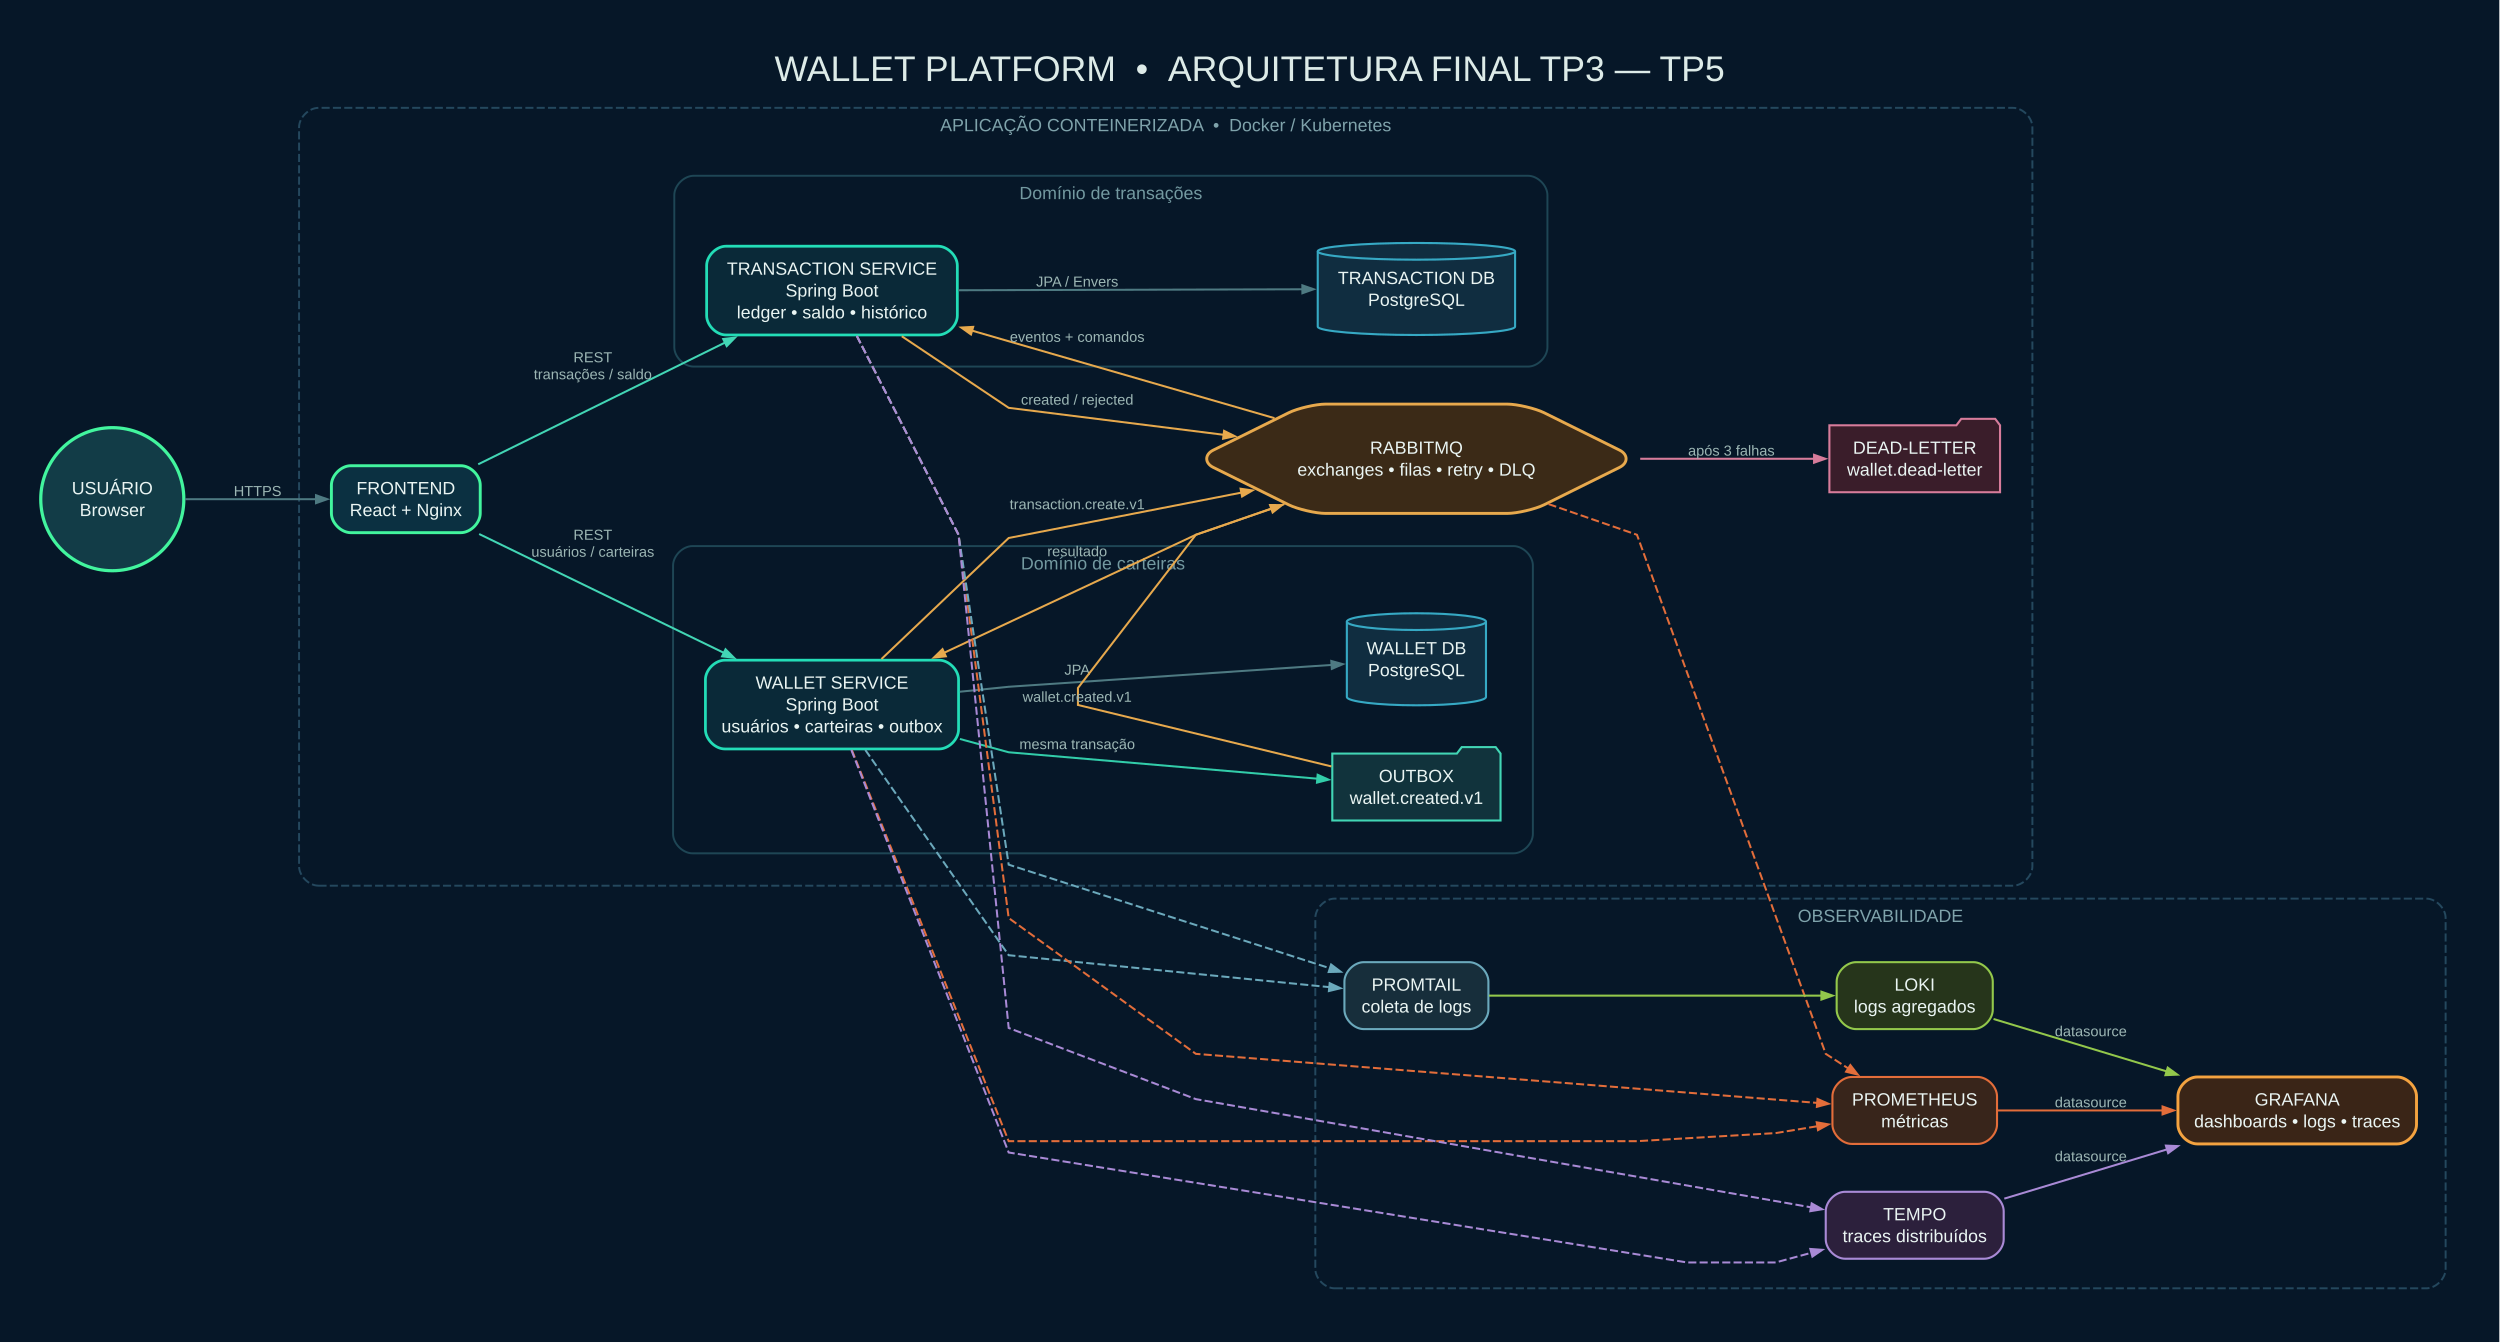
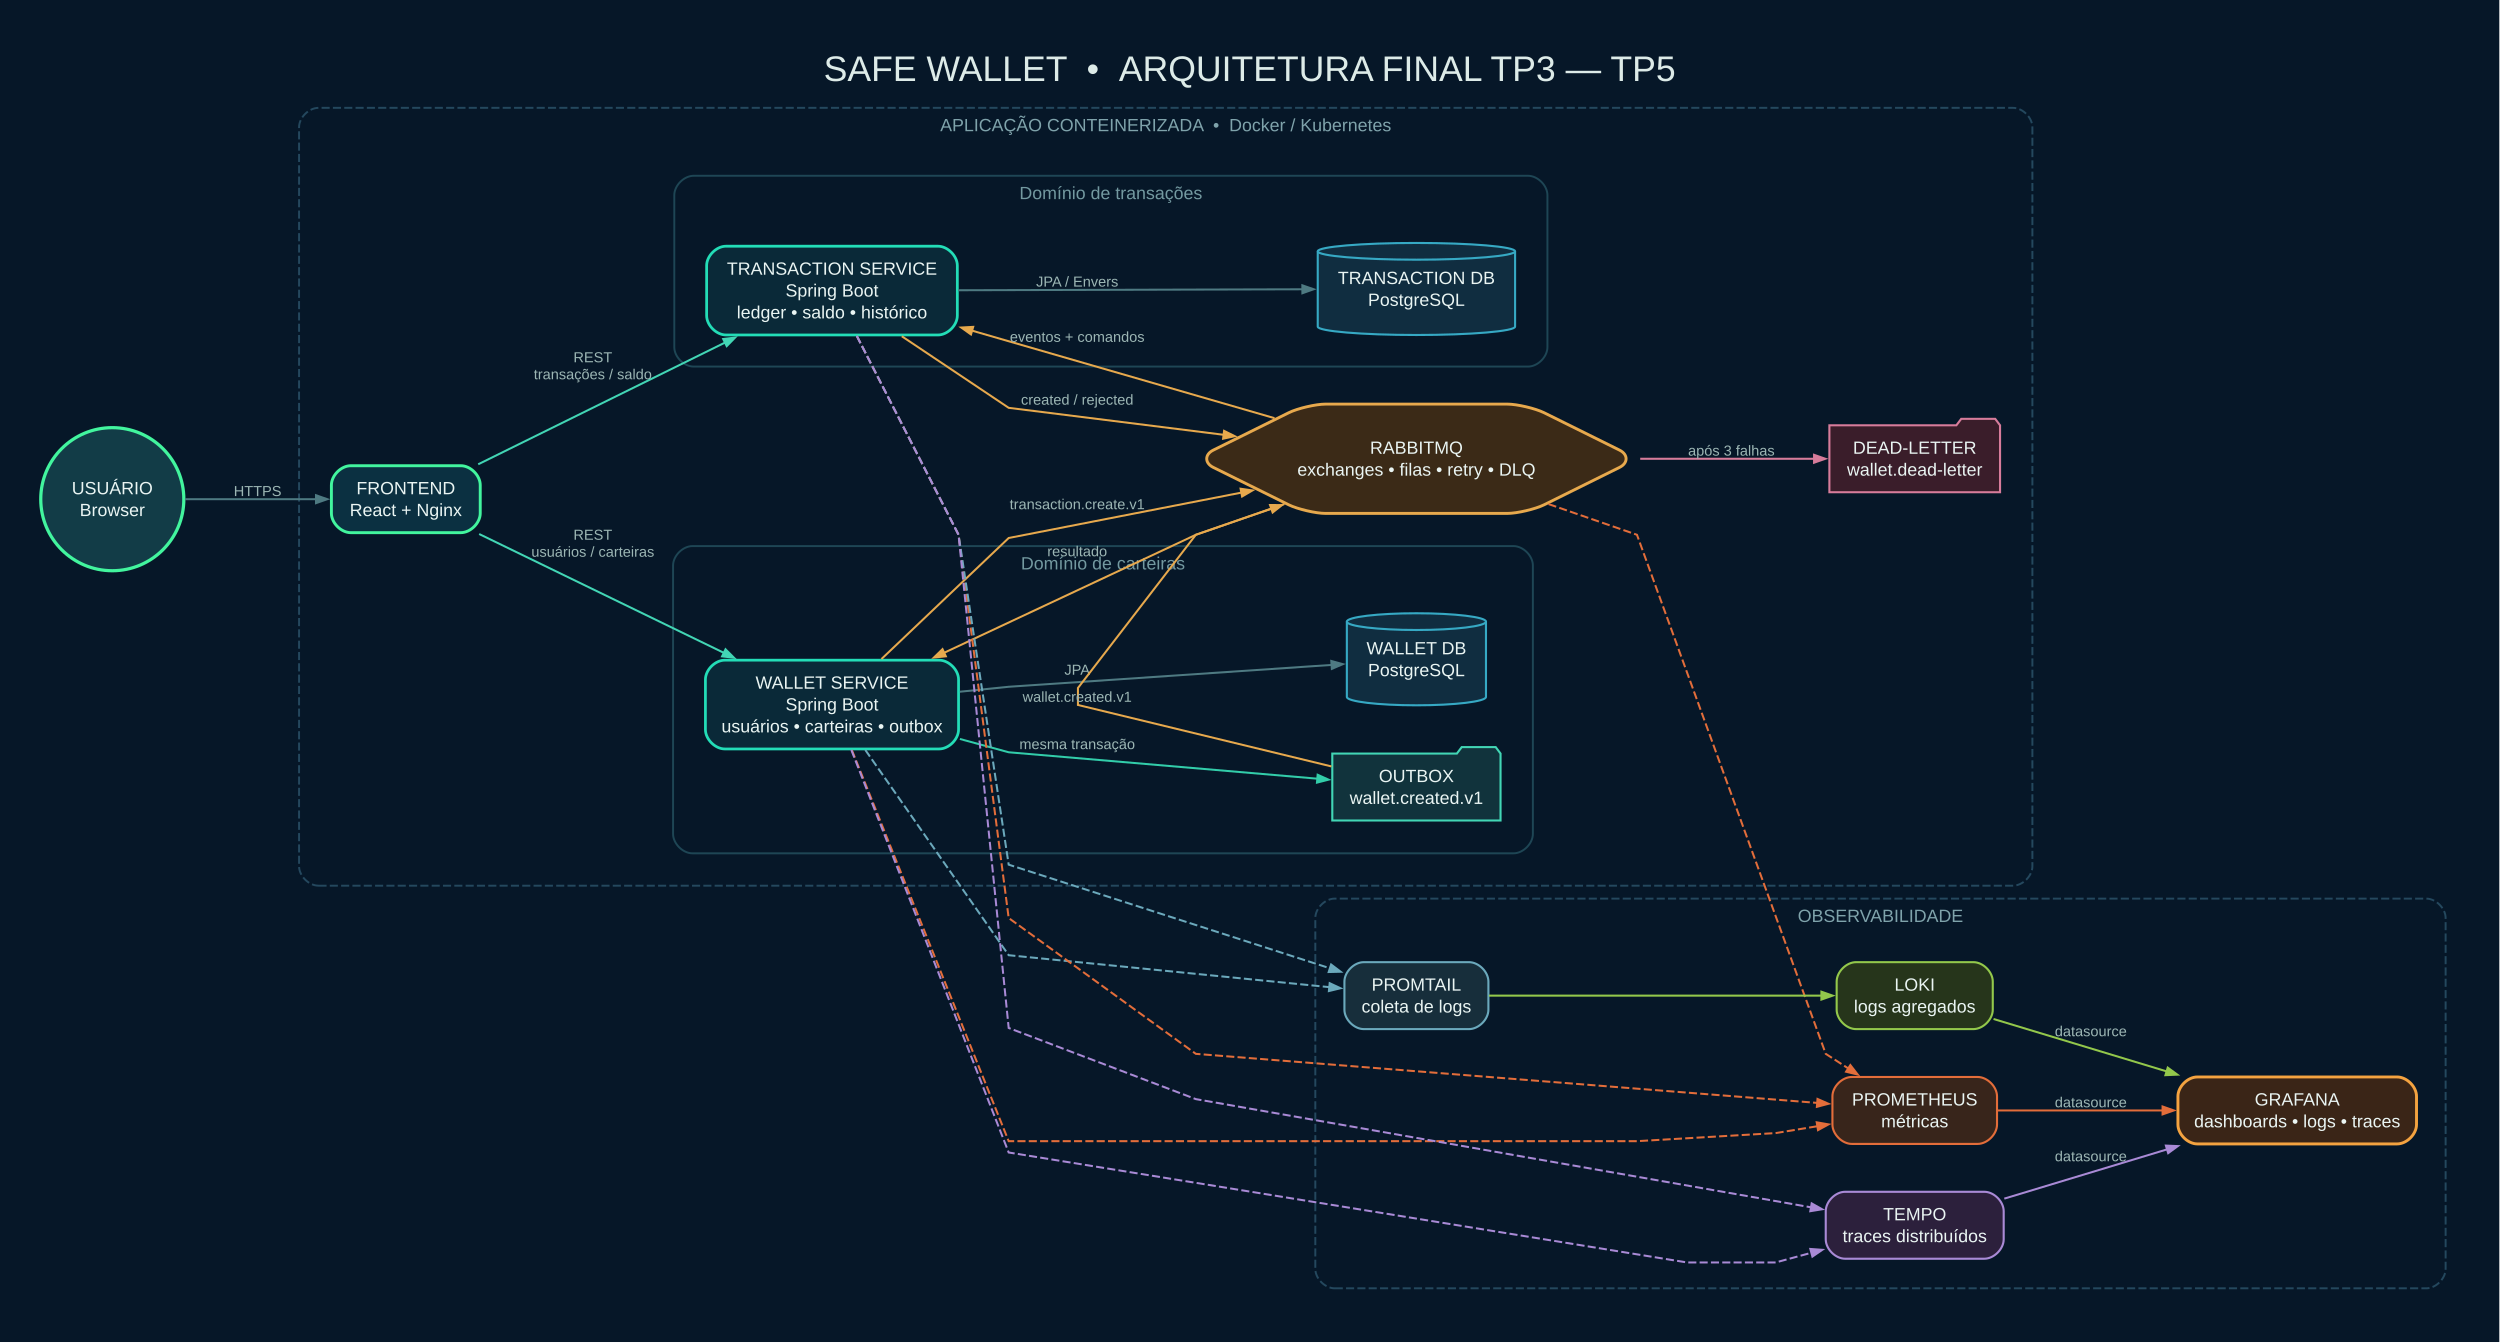
<svg xmlns="http://www.w3.org/2000/svg" width="1546pt" height="830pt" viewBox="0.00 0.00 1546.00 830.00">
  <g id="graph0" class="graph" transform="scale(1 1) rotate(0) translate(25.2 804.7)">
    <polygon fill="#061728" stroke="none" points="-25.2,25.2 -25.2,-804.7 1520.37,-804.7 1520.37,25.2 -25.2,25.2" />
-     <text xml:space="preserve" text-anchor="middle" x="747.59" y="-754.6" font-family="Arial" font-size="22.00" fill="#ddebe8">WALLET PLATFORM  •  ARQUITETURA FINAL TP3 — TP5</text>
+     <text xml:space="preserve" text-anchor="middle" x="747.59" y="-754.6" font-family="Arial" font-size="22.00" fill="#ddebe8">SAFE WALLET  •  ARQUITETURA FINAL TP3 — TP5</text>
    <g id="clust1" class="cluster">
      <path fill="#061728" stroke="#24485e" stroke-width="1.2" stroke-dasharray="5,2" d="M171.74,-257C171.74,-257 1219.63,-257 1219.63,-257 1225.63,-257 1231.63,-263 1231.63,-269 1231.63,-269 1231.63,-726 1231.63,-726 1231.63,-732 1225.63,-738 1219.63,-738 1219.63,-738 171.74,-738 171.74,-738 165.74,-738 159.74,-732 159.74,-726 159.74,-726 159.74,-269 159.74,-269 159.74,-263 165.74,-257 171.74,-257" />
      <text xml:space="preserve" text-anchor="middle" x="695.69" y="-723.55" font-family="Arial" font-size="11.00" fill="#7fa3ab">APLICAÇÃO CONTEINERIZADA  •  Docker / Kubernetes</text>
    </g>
    <g id="clust2" class="cluster">
      <path fill="#061728" stroke="#1e4655" stroke-width="1.2" d="M403.03,-277C403.03,-277 910.73,-277 910.73,-277 916.73,-277 922.73,-283 922.73,-289 922.73,-289 922.73,-455 922.73,-455 922.73,-461 916.73,-467 910.73,-467 910.73,-467 403.03,-467 403.03,-467 397.03,-467 391.03,-461 391.03,-455 391.03,-455 391.03,-289 391.03,-289 391.03,-283 397.03,-277 403.03,-277" />
      <text xml:space="preserve" text-anchor="middle" x="656.88" y="-452.55" font-family="Arial" font-size="11.00" fill="#7399a0">Domínio de carteiras</text>
    </g>
    <g id="clust3" class="cluster">
      <path fill="#061728" stroke="#1e4655" stroke-width="1.2" d="M403.78,-578C403.78,-578 919.73,-578 919.73,-578 925.73,-578 931.73,-584 931.73,-590 931.73,-590 931.73,-684 931.73,-684 931.73,-690 925.73,-696 919.73,-696 919.73,-696 403.78,-696 403.78,-696 397.78,-696 391.78,-690 391.78,-684 391.78,-684 391.78,-590 391.78,-590 391.78,-584 397.78,-578 403.78,-578" />
      <text xml:space="preserve" text-anchor="middle" x="661.75" y="-681.55" font-family="Arial" font-size="11.00" fill="#7399a0">Domínio de transações</text>
    </g>
    <g id="clust4" class="cluster">
      <path fill="#061728" stroke="#24485e" stroke-width="1.2" stroke-dasharray="5,2" d="M800.19,-8C800.19,-8 1475.17,-8 1475.17,-8 1481.17,-8 1487.17,-14 1487.17,-20 1487.17,-20 1487.17,-237 1487.17,-237 1487.17,-243 1481.17,-249 1475.17,-249 1475.17,-249 800.19,-249 800.19,-249 794.19,-249 788.19,-243 788.19,-237 788.19,-237 788.19,-20 788.19,-20 788.19,-14 794.19,-8 800.19,-8" />
      <text xml:space="preserve" text-anchor="middle" x="1137.68" y="-234.55" font-family="Arial" font-size="11.00" fill="#7fa3ab">OBSERVABILIDADE</text>
    </g>
    <g id="node1" class="node">
      <ellipse fill="#123c47" stroke="#42f59e" stroke-width="2" cx="44.24" cy="-496" rx="44.24" ry="44.24" />
      <text xml:space="preserve" text-anchor="middle" x="44.24" y="-499.05" font-family="Arial" font-size="11.00" fill="#eaf5f3">USUÁRIO</text>
      <text xml:space="preserve" text-anchor="middle" x="44.24" y="-485.55" font-family="Arial" font-size="11.00" fill="#eaf5f3">Browser</text>
    </g>
    <g id="node2" class="node">
      <path fill="#0b3041" stroke="#42f59e" stroke-width="1.8" d="M259.78,-516.7C259.78,-516.7 191.74,-516.7 191.74,-516.7 185.74,-516.7 179.74,-510.7 179.74,-504.7 179.74,-504.7 179.74,-487.3 179.74,-487.3 179.74,-481.3 185.74,-475.3 191.74,-475.3 191.74,-475.3 259.78,-475.3 259.78,-475.3 265.78,-475.3 271.78,-481.3 271.78,-487.3 271.78,-487.3 271.78,-504.7 271.78,-504.7 271.78,-510.7 265.78,-516.7 259.78,-516.7" />
      <text xml:space="preserve" text-anchor="middle" x="225.76" y="-499.05" font-family="Arial" font-size="11.00" fill="#eaf5f3">FRONTEND</text>
      <text xml:space="preserve" text-anchor="middle" x="225.76" y="-485.55" font-family="Arial" font-size="11.00" fill="#eaf5f3">React + Nginx</text>
    </g>
    <g id="edge8" class="edge">
      <path fill="none" stroke="#4e7a82" stroke-width="1.25" d="M89.16,-496C113.68,-496 144.45,-496 170.48,-496" />
      <polygon fill="#4e7a82" stroke="#4e7a82" stroke-width="1.25" points="170.22,-498.45 177.22,-496 170.22,-493.55 170.22,-498.45" />
      <text xml:space="preserve" text-anchor="middle" x="134.11" y="-497.95" font-family="Arial" font-size="9.00" fill="#9cb6b4">HTTPS</text>
    </g>
    <g id="node3" class="node">
      <path fill="#0a2938" stroke="#23ddb7" stroke-width="1.7" d="M555.57,-396.45C555.57,-396.45 423.03,-396.45 423.03,-396.45 417.03,-396.45 411.03,-390.45 411.03,-384.45 411.03,-384.45 411.03,-353.55 411.03,-353.55 411.03,-347.55 417.03,-341.55 423.03,-341.55 423.03,-341.55 555.57,-341.55 555.57,-341.55 561.57,-341.55 567.57,-347.55 567.57,-353.55 567.57,-353.55 567.57,-384.45 567.57,-384.45 567.57,-390.45 561.57,-396.45 555.57,-396.45" />
      <text xml:space="preserve" text-anchor="middle" x="489.3" y="-378.8" font-family="Arial" font-size="11.00" fill="#eaf5f3">WALLET SERVICE</text>
      <text xml:space="preserve" text-anchor="middle" x="489.3" y="-365.3" font-family="Arial" font-size="11.00" fill="#eaf5f3">Spring Boot</text>
      <text xml:space="preserve" text-anchor="middle" x="489.3" y="-351.8" font-family="Arial" font-size="11.00" fill="#eaf5f3">usuários • carteiras • outbox</text>
    </g>
    <g id="edge9" class="edge">
      <path fill="none" stroke="#42d6b5" stroke-width="1.25" d="M271.12,-474.46C312.68,-454.28 375.3,-423.87 422.64,-400.88" />
      <polygon fill="#42d6b5" stroke="#42d6b5" stroke-width="1.25" points="423.47,-403.2 428.7,-397.94 421.33,-398.8 423.47,-403.2" />
      <text xml:space="preserve" text-anchor="middle" x="341.4" y="-470.92" font-family="Arial" font-size="9.00" fill="#9cb6b4">REST</text>
      <text xml:space="preserve" text-anchor="middle" x="341.4" y="-460.42" font-family="Arial" font-size="9.00" fill="#9cb6b4">usuários / carteiras</text>
    </g>
    <g id="node7" class="node">
      <path fill="#0a2938" stroke="#23ddb7" stroke-width="1.7" d="M554.82,-652.45C554.82,-652.45 423.78,-652.45 423.78,-652.45 417.78,-652.45 411.78,-646.45 411.78,-640.45 411.78,-640.45 411.78,-609.55 411.78,-609.55 411.78,-603.55 417.78,-597.55 423.78,-597.55 423.78,-597.55 554.82,-597.55 554.82,-597.55 560.82,-597.55 566.82,-603.55 566.82,-609.55 566.82,-609.55 566.82,-640.45 566.82,-640.45 566.82,-646.45 560.82,-652.45 554.82,-652.45" />
      <text xml:space="preserve" text-anchor="middle" x="489.3" y="-634.8" font-family="Arial" font-size="11.00" fill="#eaf5f3">TRANSACTION SERVICE</text>
      <text xml:space="preserve" text-anchor="middle" x="489.3" y="-621.3" font-family="Arial" font-size="11.00" fill="#eaf5f3">Spring Boot</text>
      <text xml:space="preserve" text-anchor="middle" x="489.3" y="-607.8" font-family="Arial" font-size="11.00" fill="#eaf5f3">ledger • saldo • histórico</text>
    </g>
    <g id="edge10" class="edge">
      <path fill="none" stroke="#42d6b5" stroke-width="1.25" d="M270.53,-517.59C312.27,-538.18 375.65,-569.44 423.29,-592.93" />
      <polygon fill="#42d6b5" stroke="#42d6b5" stroke-width="1.25" points="422.03,-595.05 429.39,-595.95 424.2,-590.65 422.03,-595.05" />
      <text xml:space="preserve" text-anchor="middle" x="341.4" y="-580.67" font-family="Arial" font-size="9.00" fill="#9cb6b4">REST</text>
      <text xml:space="preserve" text-anchor="middle" x="341.4" y="-570.17" font-family="Arial" font-size="9.00" fill="#9cb6b4">transações / saldo</text>
    </g>
    <g id="node4" class="node">
      <path fill="#102d40" stroke="#36a9c4" stroke-width="1.3" d="M893.73,-420.29C893.73,-423.14 874.44,-425.46 850.71,-425.46 826.97,-425.46 807.69,-423.14 807.69,-420.29 807.69,-420.29 807.69,-373.71 807.69,-373.71 807.69,-370.86 826.97,-368.54 850.71,-368.54 874.44,-368.54 893.73,-370.86 893.73,-373.71 893.73,-373.71 893.73,-420.29 893.73,-420.29" />
      <path fill="none" stroke="#36a9c4" stroke-width="1.3" d="M893.73,-420.29C893.73,-417.43 874.44,-415.11 850.71,-415.11 826.97,-415.11 807.69,-417.43 807.69,-420.29" />
      <text xml:space="preserve" text-anchor="middle" x="850.71" y="-400.05" font-family="Arial" font-size="11.00" fill="#eaf5f3">WALLET DB</text>
      <text xml:space="preserve" text-anchor="middle" x="850.71" y="-386.55" font-family="Arial" font-size="11.00" fill="#eaf5f3">PostgreSQL</text>
    </g>
    <g id="edge1" class="edge">
      <path fill="none" stroke="#4e7a82" stroke-width="1.25" d="M568.41,-376.94C585.48,-378.67 598.57,-380 598.57,-380 598.57,-380 724.97,-388.56 798.42,-393.53" />
      <polygon fill="#4e7a82" stroke="#4e7a82" stroke-width="1.25" points="798.07,-395.96 805.22,-393.99 798.4,-391.07 798.07,-395.96" />
      <text xml:space="preserve" text-anchor="middle" x="640.94" y="-387.45" font-family="Arial" font-size="9.00" fill="#9cb6b4">JPA</text>
    </g>
    <g id="node5" class="node">
      <polygon fill="#11333c" stroke="#42d6b5" stroke-width="1.3" points="902.73,-338.7 899.73,-342.7 878.73,-342.7 875.73,-338.7 798.69,-338.7 798.69,-297.3 902.73,-297.3 902.73,-338.7" />
      <text xml:space="preserve" text-anchor="middle" x="850.71" y="-321.05" font-family="Arial" font-size="11.00" fill="#eaf5f3">OUTBOX</text>
      <text xml:space="preserve" text-anchor="middle" x="850.71" y="-307.55" font-family="Arial" font-size="11.00" fill="#eaf5f3">wallet.created.v1</text>
    </g>
    <g id="edge2" class="edge">
      <path fill="none" stroke="#32cdaa" stroke-width="1.25" d="M568.41,-347.72C585.48,-343.07 598.57,-339.5 598.57,-339.5 598.57,-339.5 715.13,-329.52 789.44,-323.16" />
      <polygon fill="#32cdaa" stroke="#32cdaa" stroke-width="1.25" points="789.63,-325.6 796.39,-322.56 789.21,-320.72 789.63,-325.6" />
      <text xml:space="preserve" text-anchor="middle" x="640.94" y="-341.45" font-family="Arial" font-size="9.00" fill="#9cb6b4">mesma transação</text>
    </g>
    <g id="node6" class="node">
      <path fill="#3b2a17" stroke="#e7a94d" stroke-width="1.8" d="M976.34,-526.33C976.34,-526.33 929.65,-549.47 929.65,-549.47 924.27,-552.14 912.9,-554.8 906.9,-554.8 906.9,-554.8 794.51,-554.8 794.51,-554.8 788.51,-554.8 777.14,-552.14 771.76,-549.47 771.76,-549.47 725.07,-526.33 725.07,-526.33 719.69,-523.66 719.69,-518.34 725.07,-515.67 725.07,-515.67 771.76,-492.53 771.76,-492.53 777.14,-489.86 788.51,-487.2 794.51,-487.2 794.51,-487.2 906.9,-487.2 906.9,-487.2 912.9,-487.2 924.27,-489.86 929.65,-492.53 929.65,-492.53 976.34,-515.67 976.34,-515.67 981.72,-518.34 981.72,-523.66 976.34,-526.33" />
      <text xml:space="preserve" text-anchor="middle" x="850.71" y="-524.05" font-family="Arial" font-size="11.00" fill="#eaf5f3">RABBITMQ</text>
      <text xml:space="preserve" text-anchor="middle" x="850.71" y="-510.55" font-family="Arial" font-size="11.00" fill="#eaf5f3">exchanges • filas • retry • DLQ</text>
    </g>
    <g id="edge12" class="edge">
      <path fill="none" stroke="#e7a94d" stroke-width="1.25" d="M519.88,-397.15C551.94,-427.64 598.57,-472 598.57,-472 598.57,-472 674.2,-486.76 742.46,-500.07" />
      <polygon fill="#e7a94d" stroke="#e7a94d" stroke-width="1.25" points="741.97,-502.48 749.31,-501.41 742.91,-497.67 741.97,-502.48" />
      <text xml:space="preserve" text-anchor="middle" x="640.94" y="-489.8" font-family="Arial" font-size="9.00" fill="#9cb6b4">transaction.create.v1</text>
    </g>
    <g id="node10" class="node">
      <path fill="#38251b" stroke="#e36d3a" stroke-width="1.3" d="M1197.76,-138.7C1197.76,-138.7 1119.97,-138.7 1119.97,-138.7 1113.97,-138.7 1107.97,-132.7 1107.97,-126.7 1107.97,-126.7 1107.97,-109.3 1107.97,-109.3 1107.97,-103.3 1113.97,-97.3 1119.97,-97.3 1119.97,-97.3 1197.76,-97.3 1197.76,-97.3 1203.76,-97.3 1209.76,-103.3 1209.76,-109.3 1209.76,-109.3 1209.76,-126.7 1209.76,-126.7 1209.76,-132.7 1203.76,-138.7 1197.76,-138.7" />
      <text xml:space="preserve" text-anchor="middle" x="1158.86" y="-121.05" font-family="Arial" font-size="11.00" fill="#eaf5f3">PROMETHEUS</text>
      <text xml:space="preserve" text-anchor="middle" x="1158.86" y="-107.55" font-family="Arial" font-size="11.00" fill="#eaf5f3">métricas</text>
    </g>
    <g id="edge17" class="edge">
      <path fill="none" stroke="#e36d3a" stroke-width="1.25" stroke-dasharray="5,2" d="M501.58,-340.87C529.31,-271.72 598.57,-99 598.57,-99 598.57,-99 987.09,-99 987.09,-99 987.09,-99 1072.84,-104 1072.84,-104 1072.84,-104 1084.43,-105.91 1099.05,-108.31" />
      <polygon fill="#e36d3a" stroke="#e36d3a" stroke-width="1.25" points="1098.25,-110.67 1105.56,-109.39 1099.05,-105.83 1098.25,-110.67" />
    </g>
    <g id="node11" class="node">
      <path fill="#172e3b" stroke="#6ba9bc" stroke-width="1.3" d="M883.23,-209.7C883.23,-209.7 818.19,-209.7 818.19,-209.7 812.19,-209.7 806.19,-203.7 806.19,-197.7 806.19,-197.7 806.19,-180.3 806.19,-180.3 806.19,-174.3 812.19,-168.3 818.19,-168.3 818.19,-168.3 883.23,-168.3 883.23,-168.3 889.23,-168.3 895.23,-174.3 895.23,-180.3 895.23,-180.3 895.23,-197.7 895.23,-197.7 895.23,-203.7 889.23,-209.7 883.23,-209.7" />
      <text xml:space="preserve" text-anchor="middle" x="850.71" y="-192.05" font-family="Arial" font-size="11.00" fill="#eaf5f3">PROMTAIL</text>
      <text xml:space="preserve" text-anchor="middle" x="850.71" y="-178.55" font-family="Arial" font-size="11.00" fill="#eaf5f3">coleta de logs</text>
    </g>
    <g id="edge20" class="edge">
      <path fill="none" stroke="#6ba9bc" stroke-width="1.25" stroke-dasharray="5,2" d="M509.9,-340.93C541.1,-296.26 598.57,-214 598.57,-214 598.57,-214 723.3,-201.58 796.96,-194.25" />
      <polygon fill="#6ba9bc" stroke="#6ba9bc" stroke-width="1.25" points="797.07,-196.7 803.79,-193.57 796.58,-191.83 797.07,-196.7" />
    </g>
    <g id="node13" class="node">
      <path fill="#2c203c" stroke="#a98ad6" stroke-width="1.3" d="M1201.88,-67.7C1201.88,-67.7 1115.84,-67.7 1115.84,-67.7 1109.84,-67.7 1103.84,-61.7 1103.84,-55.7 1103.84,-55.7 1103.84,-38.3 1103.84,-38.3 1103.84,-32.3 1109.84,-26.3 1115.84,-26.3 1115.84,-26.3 1201.88,-26.3 1201.88,-26.3 1207.88,-26.3 1213.88,-32.3 1213.88,-38.3 1213.88,-38.3 1213.88,-55.7 1213.88,-55.7 1213.88,-61.7 1207.88,-67.7 1201.88,-67.7" />
      <text xml:space="preserve" text-anchor="middle" x="1158.86" y="-50.05" font-family="Arial" font-size="11.00" fill="#eaf5f3">TEMPO</text>
      <text xml:space="preserve" text-anchor="middle" x="1158.86" y="-36.55" font-family="Arial" font-size="11.00" fill="#eaf5f3">traces distribuídos</text>
    </g>
    <g id="edge22" class="edge">
      <path fill="none" stroke="#a98ad6" stroke-width="1.25" stroke-dasharray="5,2" d="M501.27,-340.92C528.8,-270.49 598.57,-92 598.57,-92 598.57,-92 1018.09,-24 1018.09,-24 1018.09,-24 1072.84,-24 1072.84,-24 1072.84,-24 1082.47,-26.6 1095.24,-30.06" />
      <polygon fill="#a98ad6" stroke="#a98ad6" stroke-width="1.25" points="1094.31,-32.35 1101.71,-31.81 1095.59,-27.62 1094.31,-32.35" />
    </g>
    <g id="edge11" class="edge">
      <path fill="none" stroke="#e7a94d" stroke-width="1.25" d="M798.16,-330.74C736.16,-345.77 641.4,-368.75 641.4,-368.75 641.4,-368.75 641.4,-379.25 641.4,-379.25 641.4,-379.25 714.32,-474 714.32,-474 714.32,-474 735.57,-481.32 761.29,-490.19" />
      <polygon fill="#e7a94d" stroke="#e7a94d" stroke-width="1.25" points="760.19,-492.4 767.61,-492.36 761.79,-487.77 760.19,-492.4" />
      <text xml:space="preserve" text-anchor="middle" x="640.94" y="-370.7" font-family="Arial" font-size="9.00" fill="#9cb6b4">wallet.created.v1</text>
    </g>
    <g id="edge15" class="edge">
      <path fill="none" stroke="#e7a94d" stroke-width="1.25" d="M768.99,-492.98C740,-482.92 714.32,-474 714.32,-474 714.32,-474 624.43,-431.87 558.54,-400.98" />
      <polygon fill="#e7a94d" stroke="#e7a94d" stroke-width="1.25" points="559.72,-398.83 552.34,-398.08 557.64,-403.27 559.72,-398.83" />
      <text xml:space="preserve" text-anchor="middle" x="640.94" y="-460.71" font-family="Arial" font-size="9.00" fill="#9cb6b4">resultado</text>
    </g>
    <g id="edge13" class="edge">
      <path fill="none" stroke="#e7a94d" stroke-width="1.25" d="M762.96,-546.1C706.12,-562.55 632.16,-583.95 575.61,-600.31" />
      <polygon fill="#e7a94d" stroke="#e7a94d" stroke-width="1.25" points="575.26,-597.86 569.22,-602.16 576.62,-602.57 575.26,-597.86" />
      <text xml:space="preserve" text-anchor="middle" x="640.94" y="-593.31" font-family="Arial" font-size="9.00" fill="#9cb6b4">eventos + comandos</text>
    </g>
    <g id="node9" class="node">
      <polygon fill="#3a1d2a" stroke="#d77c9b" stroke-width="1.3" points="1211.63,-541.7 1208.63,-545.7 1187.63,-545.7 1184.63,-541.7 1106.09,-541.7 1106.09,-500.3 1211.63,-500.3 1211.63,-541.7" />
      <text xml:space="preserve" text-anchor="middle" x="1158.86" y="-524.05" font-family="Arial" font-size="11.00" fill="#eaf5f3">DEAD-LETTER</text>
      <text xml:space="preserve" text-anchor="middle" x="1158.86" y="-510.55" font-family="Arial" font-size="11.00" fill="#eaf5f3">wallet.dead-letter</text>
    </g>
    <g id="edge16" class="edge">
      <path fill="none" stroke="#d77c9b" stroke-width="1.25" d="M989.11,-521C1026.89,-521 1065.96,-521 1096.97,-521" />
      <polygon fill="#d77c9b" stroke="#d77c9b" stroke-width="1.25" points="1096.61,-523.45 1103.61,-521 1096.61,-518.55 1096.61,-523.45" />
      <text xml:space="preserve" text-anchor="middle" x="1045.47" y="-522.95" font-family="Arial" font-size="9.00" fill="#9cb6b4">após 3 falhas</text>
    </g>
    <g id="edge19" class="edge">
      <path fill="none" stroke="#e36d3a" stroke-width="1.25" stroke-dasharray="5,2" d="M932.42,-492.98C961.41,-482.92 987.09,-474 987.09,-474 987.09,-474 1103.84,-153 1103.84,-153 1103.84,-153 1109.93,-149.06 1118.02,-143.82" />
      <polygon fill="#e36d3a" stroke="#e36d3a" stroke-width="1.25" points="1119.06,-146.06 1123.61,-140.2 1116.4,-141.95 1119.06,-146.06" />
    </g>
    <g id="edge14" class="edge">
      <path fill="none" stroke="#e7a94d" stroke-width="1.25" d="M532.47,-596.76C562.87,-576.41 598.57,-552.5 598.57,-552.5 598.57,-552.5 666.38,-543.99 731.53,-535.82" />
      <polygon fill="#e7a94d" stroke="#e7a94d" stroke-width="1.25" points="731.77,-538.26 738.41,-534.96 731.16,-533.4 731.77,-538.26" />
      <text xml:space="preserve" text-anchor="middle" x="640.94" y="-554.45" font-family="Arial" font-size="9.00" fill="#9cb6b4">created / rejected</text>
    </g>
    <g id="node8" class="node">
      <path fill="#102d40" stroke="#36a9c4" stroke-width="1.3" d="M911.73,-649.29C911.73,-652.14 884.38,-654.46 850.71,-654.46 817.04,-654.46 789.69,-652.14 789.69,-649.29 789.69,-649.29 789.69,-602.71 789.69,-602.71 789.69,-599.86 817.04,-597.54 850.71,-597.54 884.38,-597.54 911.73,-599.86 911.73,-602.71 911.73,-602.71 911.73,-649.29 911.73,-649.29" />
      <path fill="none" stroke="#36a9c4" stroke-width="1.3" d="M911.73,-649.29C911.73,-646.43 884.38,-644.11 850.71,-644.11 817.04,-644.11 789.69,-646.43 789.69,-649.29" />
      <text xml:space="preserve" text-anchor="middle" x="850.71" y="-629.05" font-family="Arial" font-size="11.00" fill="#eaf5f3">TRANSACTION DB</text>
      <text xml:space="preserve" text-anchor="middle" x="850.71" y="-615.55" font-family="Arial" font-size="11.00" fill="#eaf5f3">PostgreSQL</text>
    </g>
    <g id="edge3" class="edge">
      <path fill="none" stroke="#4e7a82" stroke-width="1.25" d="M567.4,-625.21C630.6,-625.39 719.27,-625.64 780.29,-625.81" />
      <polygon fill="#4e7a82" stroke="#4e7a82" stroke-width="1.25" points="780.18,-628.26 787.19,-625.83 780.2,-623.36 780.18,-628.26" />
      <text xml:space="preserve" text-anchor="middle" x="640.94" y="-627.48" font-family="Arial" font-size="9.00" fill="#9cb6b4">JPA / Envers</text>
    </g>
    <g id="edge18" class="edge">
      <path fill="none" stroke="#e36d3a" stroke-width="1.25" stroke-dasharray="5,2" d="M504.65,-596.95C527,-553.28 567.57,-474 567.57,-474 567.57,-474 598.57,-237 598.57,-237 598.57,-237 714.32,-153 714.32,-153 714.32,-153 977.81,-132.21 1098.62,-122.67" />
      <polygon fill="#e36d3a" stroke="#e36d3a" stroke-width="1.25" points="1098.74,-125.12 1105.53,-122.13 1098.36,-120.24 1098.74,-125.12" />
    </g>
    <g id="edge21" class="edge">
      <path fill="none" stroke="#6ba9bc" stroke-width="1.25" stroke-dasharray="5,2" d="M504.65,-596.95C527,-553.28 567.57,-474 567.57,-474 567.57,-474 598.57,-270 598.57,-270 598.57,-270 723.81,-229.61 797.4,-205.87" />
      <polygon fill="#6ba9bc" stroke="#6ba9bc" stroke-width="1.25" points="797.96,-208.26 803.87,-203.78 796.46,-203.6 797.96,-208.26" />
    </g>
    <g id="edge23" class="edge">
      <path fill="none" stroke="#a98ad6" stroke-width="1.25" stroke-dasharray="5,2" d="M504.65,-596.95C527,-553.28 567.57,-474 567.57,-474 567.57,-474 598.57,-169 598.57,-169 598.57,-169 714.32,-125 714.32,-125 714.32,-125 972.49,-79.6 1094.9,-58.07" />
      <polygon fill="#a98ad6" stroke="#a98ad6" stroke-width="1.25" points="1095.14,-60.52 1101.61,-56.89 1094.29,-55.69 1095.14,-60.52" />
    </g>
    <g id="node14" class="node">
      <path fill="#3a2517" stroke="#f4a340" stroke-width="1.8" d="M1457.17,-138.7C1457.17,-138.7 1333.63,-138.7 1333.63,-138.7 1327.63,-138.7 1321.63,-132.7 1321.63,-126.7 1321.63,-126.7 1321.63,-109.3 1321.63,-109.3 1321.63,-103.3 1327.63,-97.3 1333.63,-97.3 1333.63,-97.3 1457.17,-97.3 1457.17,-97.3 1463.17,-97.3 1469.17,-103.3 1469.17,-109.3 1469.17,-109.3 1469.17,-126.7 1469.17,-126.7 1469.17,-132.7 1463.17,-138.7 1457.17,-138.7" />
      <text xml:space="preserve" text-anchor="middle" x="1395.4" y="-121.05" font-family="Arial" font-size="11.00" fill="#eaf5f3">GRAFANA</text>
      <text xml:space="preserve" text-anchor="middle" x="1395.4" y="-107.55" font-family="Arial" font-size="11.00" fill="#eaf5f3">dashboards • logs • traces</text>
    </g>
    <g id="edge5" class="edge">
      <path fill="none" stroke="#e36d3a" stroke-width="1.25" d="M1210.18,-118C1239.96,-118 1278.4,-118 1312.46,-118" />
      <polygon fill="#e36d3a" stroke="#e36d3a" stroke-width="1.25" points="1312.13,-120.45 1319.13,-118 1312.13,-115.55 1312.13,-120.45" />
      <text xml:space="preserve" text-anchor="middle" x="1267.76" y="-119.95" font-family="Arial" font-size="9.00" fill="#9cb6b4">datasource</text>
    </g>
    <g id="node12" class="node">
      <path fill="#26351b" stroke="#93c84b" stroke-width="1.3" d="M1195.13,-209.7C1195.13,-209.7 1122.59,-209.7 1122.59,-209.7 1116.59,-209.7 1110.59,-203.7 1110.59,-197.7 1110.59,-197.7 1110.59,-180.3 1110.59,-180.3 1110.59,-174.3 1116.59,-168.3 1122.59,-168.3 1122.59,-168.3 1195.13,-168.3 1195.13,-168.3 1201.13,-168.3 1207.13,-174.3 1207.13,-180.3 1207.13,-180.3 1207.13,-197.7 1207.13,-197.7 1207.13,-203.7 1201.13,-209.7 1195.13,-209.7" />
      <text xml:space="preserve" text-anchor="middle" x="1158.86" y="-192.05" font-family="Arial" font-size="11.00" fill="#eaf5f3">LOKI</text>
      <text xml:space="preserve" text-anchor="middle" x="1158.86" y="-178.55" font-family="Arial" font-size="11.00" fill="#eaf5f3">logs agregados</text>
    </g>
    <g id="edge4" class="edge">
      <path fill="none" stroke="#93c84b" stroke-width="1.25" d="M895.57,-189C949.67,-189 1041.75,-189 1101.16,-189" />
      <polygon fill="#93c84b" stroke="#93c84b" stroke-width="1.25" points="1101.15,-191.45 1108.15,-189 1101.15,-186.55 1101.15,-191.45" />
    </g>
    <g id="edge6" class="edge">
      <path fill="none" stroke="#93c84b" stroke-width="1.25" d="M1207.61,-174.55C1238.36,-165.24 1279.09,-152.91 1314.67,-142.14" />
      <polygon fill="#93c84b" stroke="#93c84b" stroke-width="1.25" points="1315.32,-144.5 1321.31,-140.13 1313.9,-139.81 1315.32,-144.5" />
      <text xml:space="preserve" text-anchor="middle" x="1267.76" y="-163.9" font-family="Arial" font-size="9.00" fill="#9cb6b4">datasource</text>
    </g>
    <g id="edge7" class="edge">
      <path fill="none" stroke="#a98ad6" stroke-width="1.25" d="M1214.26,-63.47C1244.2,-72.53 1281.9,-83.94 1315.07,-93.98" />
      <polygon fill="#a98ad6" stroke="#a98ad6" stroke-width="1.25" points="1314.18,-96.27 1321.59,-95.96 1315.6,-91.58 1314.18,-96.27" />
      <text xml:space="preserve" text-anchor="middle" x="1267.76" y="-86.58" font-family="Arial" font-size="9.00" fill="#9cb6b4">datasource</text>
    </g>
  </g>
</svg>
